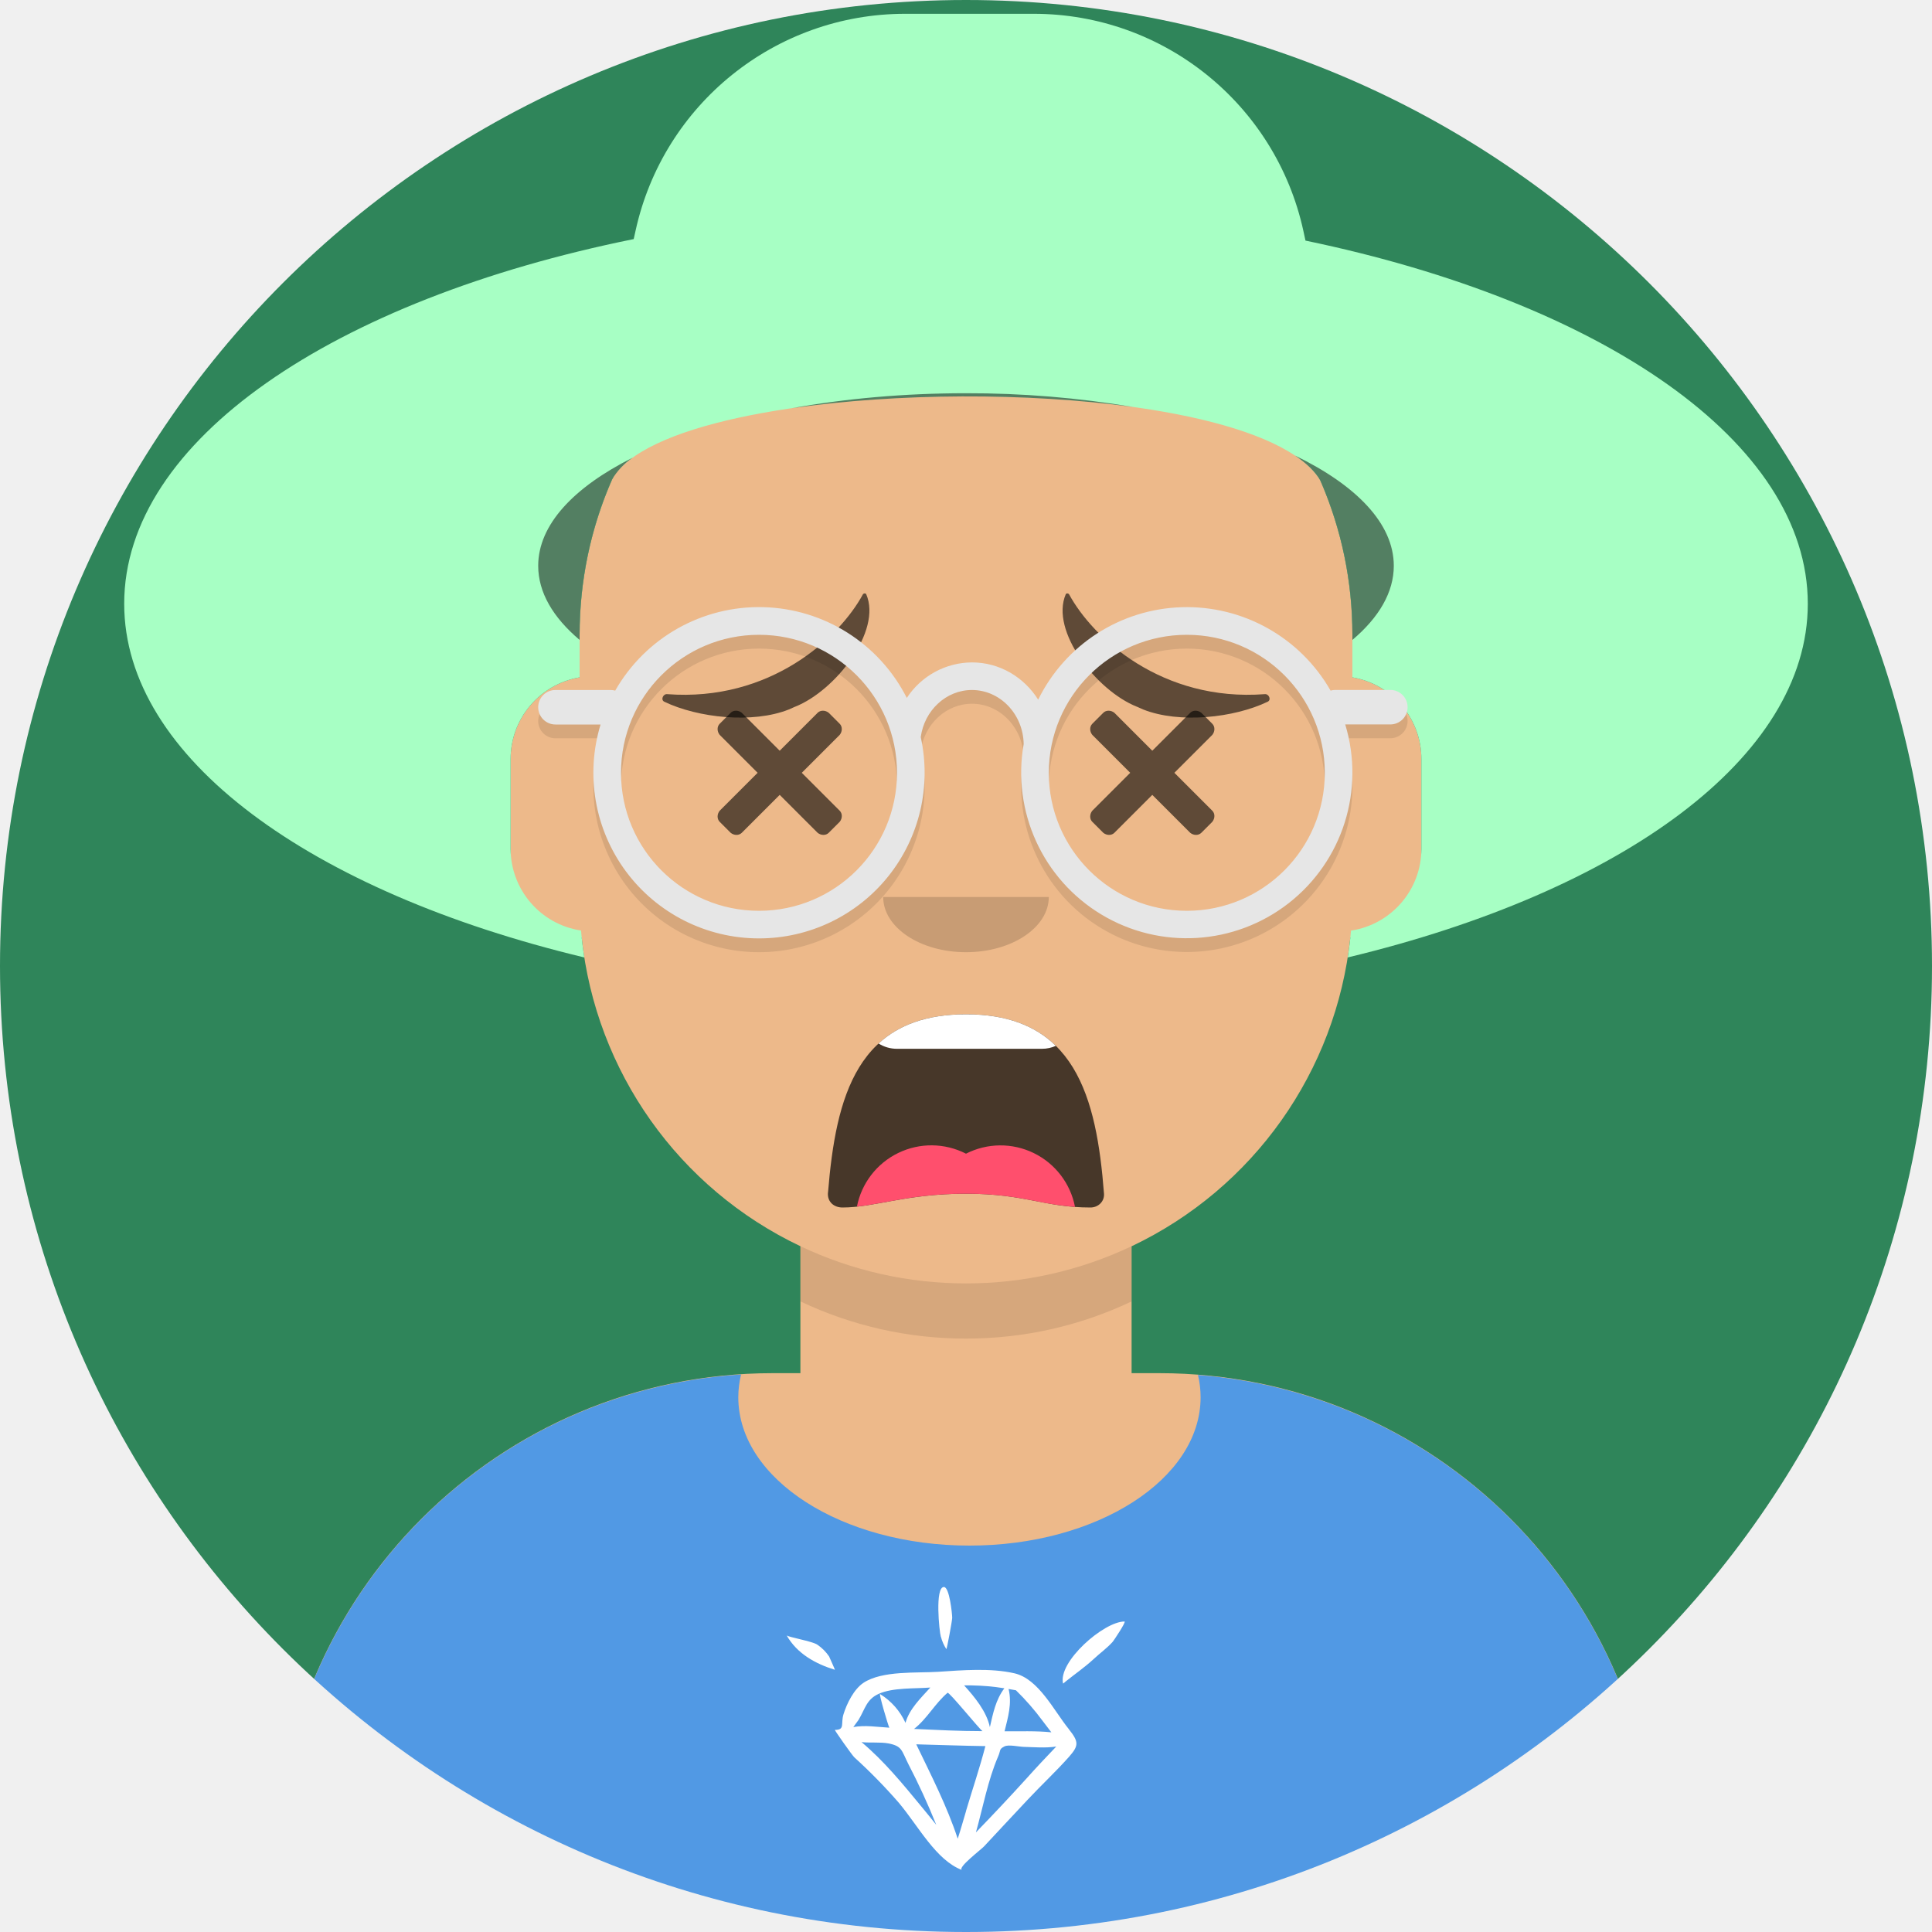
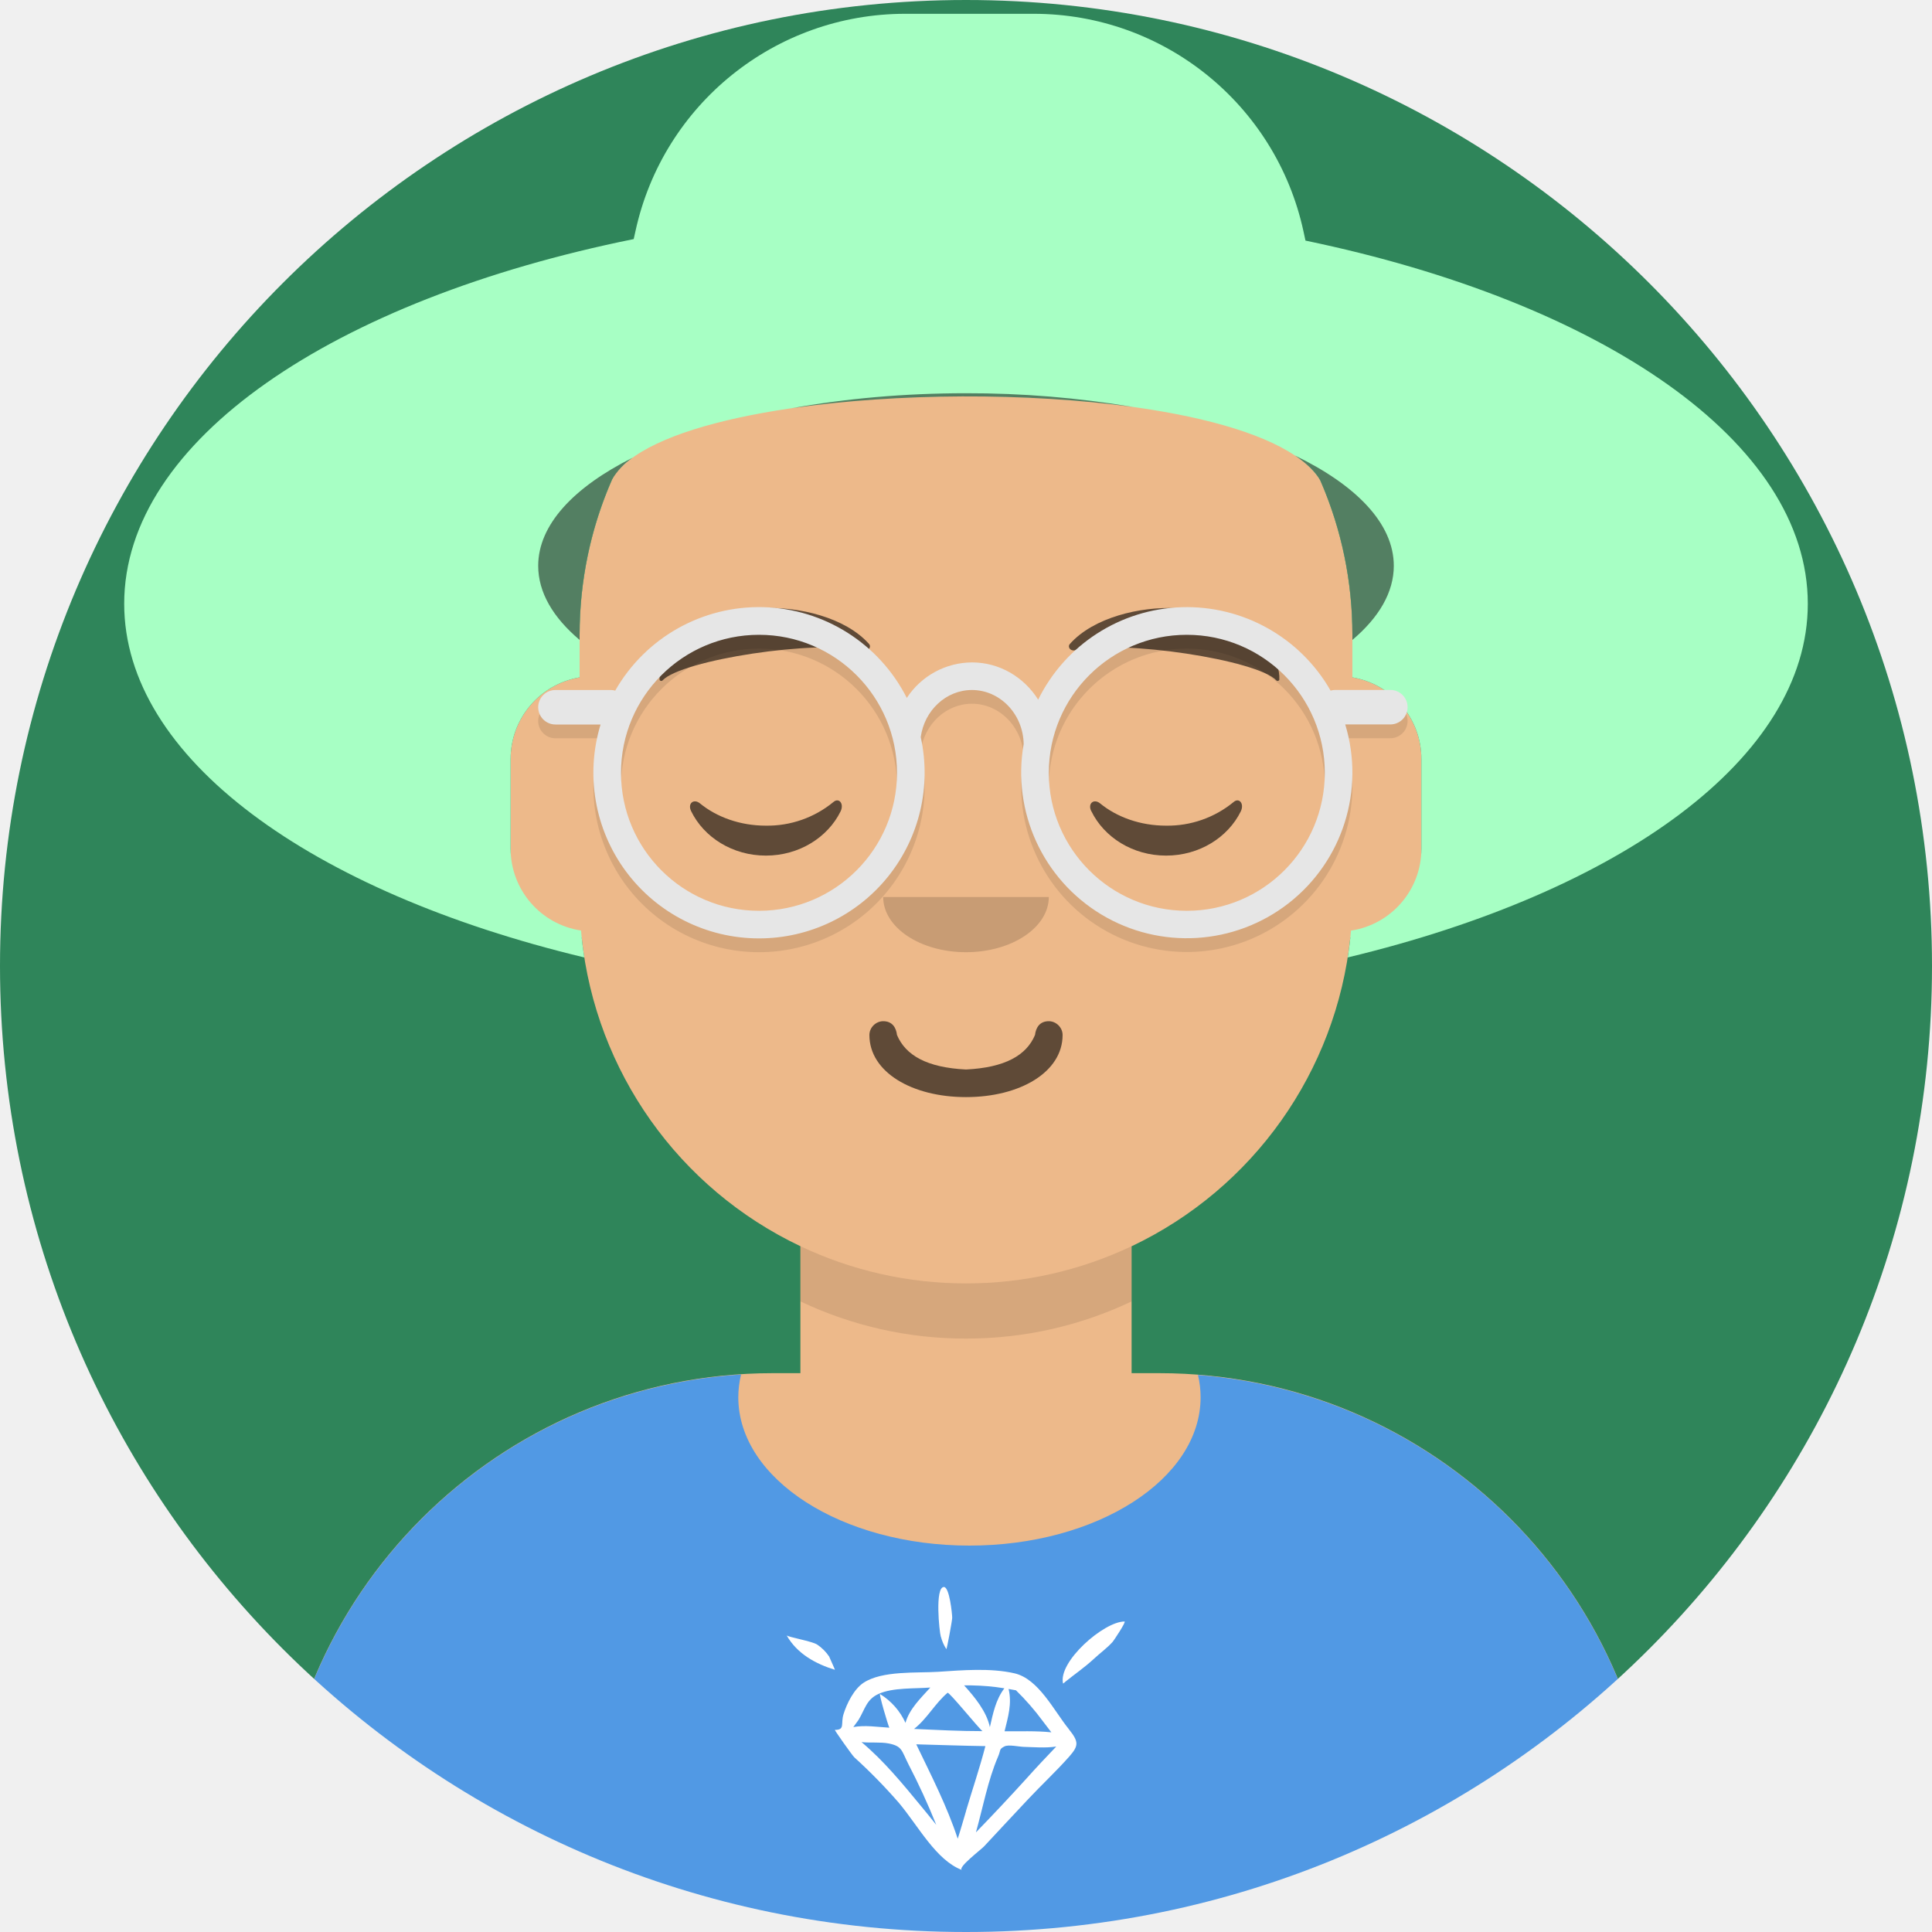
<svg xmlns="http://www.w3.org/2000/svg" viewBox="0 0 280 280" fill="none" shape-rendering="auto">
  <mask id="viewboxMask">
    <rect width="280" height="280" rx="140" ry="140" x="0" y="0" fill="#fff" />
  </mask>
  <g mask="url(#viewboxMask)">
    <rect fill="#2F855A" width="280" height="280" x="0" y="0" />
    <g transform="translate(8)">
      <path d="M132 36a56 56 0 0 0-56 56v6.17A12 12 0 0 0 66 110v14a12 12 0 0 0 10.3 11.88 56.04 56.04 0 0 0 31.7 44.73v18.4h-4a72 72 0 0 0-72 72v9h200v-9a72 72 0 0 0-72-72h-4v-18.39a56.04 56.04 0 0 0 31.7-44.73A12 12 0 0 0 198 124v-14a12 12 0 0 0-10-11.83V92a56 56 0 0 0-56-56Z" fill="#edb98a" />
      <path d="M108 180.61v8a55.79 55.79 0 0 0 24 5.39c8.59 0 16.73-1.93 24-5.39v-8a55.79 55.79 0 0 1-24 5.39 55.79 55.79 0 0 1-24-5.39Z" fill="#000" fill-opacity=".1" />
      <g transform="translate(0 170)">
        <path d="M132.5 54C151 54 166 44.37 166 32.5c0-1.1-.13-2.18-.38-3.23A72 72 0 0 1 232 101.05V110H32v-8.95A72 72 0 0 1 99.4 29.2a14.1 14.1 0 0 0-.4 3.3C99 44.37 114 54 132.5 54Z" fill="#5199e4" />
        <g transform="translate(77 58)">
          <path d="M63.78 29.74a320.2 320.2 0 0 1-7.34 7.82c1-3.56 1.74-7.58 3.2-10.96.43-.96.1-1.08.94-1.5.6-.3 2.07.05 2.8.07 1.56.04 3.15.19 4.7-.05-1.45 1.52-2.9 3.05-4.3 4.62ZM48.52 33.8c-2.7-3.28-5.39-6.57-8.66-9.32 1.29.14 2.7-.04 3.96.2 1.94.4 1.83 1 2.82 2.97a99.3 99.3 0 0 1 4.05 8.82c-.71-.9-1.45-1.79-2.17-2.67Zm-9.1-12.53c.96-1.58 1.14-2.98 2.92-3.78 2.06-.94 5.3-.74 7.49-.92-1.37 1.52-3.04 3.1-3.6 5.12a9.54 9.54 0 0 0-3.68-4.17c-.21-.1 1.16 4.55 1.34 4.87-1.72-.1-3.52-.4-5.22-.09l.75-1.03Zm16.4-5.01c1.6.03 3.17.16 4.74.42-1.26 1.67-1.64 3.63-2.1 5.63-.47-2.26-2.2-4.36-3.73-6.05h1.1Zm-3.5 1.07c.24-.16 4.46 5.09 5.07 5.56-3.31 0-6.62-.17-9.92-.32 1.9-1.48 3.02-3.68 4.86-5.24Zm2.7 17.1c-.4 1.35-.78 2.7-1.22 4.05-1.56-4.74-3.86-9.2-6.01-13.68 3.34.09 6.68.21 10.02.26-.82 3.16-1.87 6.24-2.8 9.37Zm7.22-17.46a36.24 36.24 0 0 1 3.87 4.44l1.26 1.65c-2.23-.23-4.54-.13-6.78-.15.5-2.06 1.1-4.01.58-6.13l1.07.19Zm7.65 5.61c-2.16-2.67-4.37-7.26-7.86-8.07-3.48-.8-7.55-.45-11.08-.22-3.07.2-8.08-.2-10.8 1.59-1.39.92-2.42 3-2.9 4.55-.44 1.4.27 2.28-1.25 2.28-.1 0 2.5 3.68 2.81 3.97a78.06 78.06 0 0 1 6.46 6.6c2.83 3.37 5.4 8.33 9.14 9.73-.68-.34 2.8-2.97 3.21-3.42 2.12-2.29 4.25-4.55 6.38-6.83 1.94-2.07 4.05-4.03 5.93-6.15 1.43-1.62 1.44-2.17-.04-4.02ZM36 14c.04.01-.9-2.05-.83-1.92a6.35 6.35 0 0 0-1.73-1.73C32.7 9.85 29.13 9.25 29 9c1.5 2.65 4.17 4.13 7 5ZM51.36 9.2c.17.65.43 1.25.79 1.8.07.08.86-4.18.85-4.55C52.99 5.83 52.6 2 51.8 2c-1.33 0-.67 6.47-.45 7.2ZM77.97 7c-3 0-9.68 5.85-8.9 9a3.35 3.35 0 0 0 .4-.33c1.27-1.02 2.72-2.02 4-3.2.9-.85 1.98-1.61 2.8-2.54.1-.1 2-2.93 1.7-2.93Z" fill-rule="evenodd" clip-rule="evenodd" fill="#fff" />
        </g>
      </g>
      <g transform="translate(78 134)">
-         <path fill-rule="evenodd" clip-rule="evenodd" d="M34 38.86C35.14 24.88 38.24 13.01 54 13c15.76 0 18.92 11.94 20 26 .08 1.12-.83 2-1.96 2-6.69 0-9.37-2-18.05-2-8.7 0-13.24 2-17.9 2-1.15 0-2.2-.74-2.1-2.14Z" fill="#000" fill-opacity=".7" />
-         <path d="M67.02 17.57c-.61.28-1.3.43-2.02.43H44c-.98 0-1.9-.28-2.67-.77C44.23 14.57 48.28 13 54 13c5.95 0 10.1 1.7 13.02 4.57Z" fill="#fff" />
-         <path d="M69.8 40.92a44.2 44.2 0 0 1-5.54-.82c-2.73-.53-5.65-1.1-10.27-1.1-5.02 0-8.66.66-11.74 1.23-1.45.26-2.77.5-4.06.65A11 11 0 0 1 54 33.2a11 11 0 0 1 15.8 7.72Z" fill="#FF4F6D" />
+         <path d="M40 16c0 5.37 6.16 9 14 9s14-3.63 14-9c0-1.1-.95-2-2-2-1.3 0-1.87.9-2 2-1.24 2.94-4.32 4.72-10 5-5.68-.28-8.76-2.06-10-5-.13-1.1-.7-2-2-2-1.05 0-2 .9-2 2Z" fill="#000" fill-opacity=".6" />
      </g>
      <g transform="translate(104 122)">
        <path fill-rule="evenodd" clip-rule="evenodd" d="M16 8c0 4.42 5.37 8 12 8s12-3.58 12-8" fill="#000" fill-opacity=".16" />
      </g>
      <g transform="translate(76 90)">
-         <path d="M34.5 30.7 29 25.2l-5.5 5.5c-.4.4-1.1.4-1.6 0l-1.6-1.6c-.4-.4-.4-1.1 0-1.6l5.5-5.5-5.5-5.5c-.4-.5-.4-1.2 0-1.6l1.6-1.6c.4-.4 1.1-.4 1.6 0l5.5 5.5 5.5-5.5c.4-.4 1.1-.4 1.6 0l1.6 1.6c.4.4.4 1.1 0 1.6L32.2 22l5.5 5.5c.4.4.4 1.1 0 1.6l-1.6 1.6c-.4.4-1.1.4-1.6 0ZM88.5 30.7 83 25.2l-5.5 5.5c-.4.4-1.1.4-1.6 0l-1.6-1.6c-.4-.4-.4-1.1 0-1.6l5.5-5.5-5.5-5.5c-.4-.5-.4-1.2 0-1.6l1.6-1.6c.4-.4 1.1-.4 1.6 0l5.5 5.5 5.5-5.5c.4-.4 1.1-.4 1.6 0l1.6 1.6c.4.4.4 1.1 0 1.6L86.2 22l5.5 5.5c.4.4.4 1.1 0 1.6l-1.6 1.6c-.4.4-1.1.4-1.6 0Z" fill="#000" fill-opacity=".6" />
+         <path d="M16.16 27.55c1.85 3.8 6 6.45 10.84 6.45 4.81 0 8.96-2.63 10.82-6.4.55-1.13-.24-2.05-1.03-1.37a15.05 15.05 0 0 1-9.8 3.43c-3.73 0-7.12-1.24-9.55-3.23-.9-.73-1.82.01-1.28 1.12ZM74.16 27.55c1.85 3.8 6 6.45 10.84 6.45 4.81 0 8.96-2.63 10.82-6.4.55-1.13-.24-2.05-1.03-1.37a15.05 15.05 0 0 1-9.8 3.43c-3.74 0-7.13-1.24-9.56-3.23-.9-.73-1.82.01-1.28 1.12Z" fill-rule="evenodd" clip-rule="evenodd" fill="#000" fill-opacity=".6" />
      </g>
      <g transform="translate(76 82)">
-         <path d="m31.23 20.42-.9.4c-5.25 2.09-13.2 1.21-18.05-1.12-.57-.27-.18-1.15.4-1.1 14.92 1.14 24.96-8.15 28.37-14.45.1-.18.41-.2.49-.03 2.3 5.32-4.45 13.98-10.3 16.3ZM80.77 20.42l.9.4c5.25 2.09 13.2 1.21 18.05-1.12.57-.27.18-1.15-.4-1.1-14.92 1.14-24.96-8.15-28.37-14.45-.1-.18-.41-.2-.49-.03-2.3 5.32 4.45 13.98 10.3 16.3Z" fill-rule="evenodd" clip-rule="evenodd" fill="#000" fill-opacity=".6" />
+         <path d="M26.55 6.15c-5.8.27-15.2 4.49-14.96 10.34.01.18.3.27.43.12 2.76-2.96 22.32-5.95 29.2-4.36.64.14 1.12-.48.72-.93-3.43-3.85-10.2-5.43-15.4-5.18ZM86.45 6.15c5.8.27 15.2 4.49 14.96 10.34-.01.18-.3.27-.43.12-2.76-2.96-22.32-5.95-29.2-4.36-.64.14-1.12-.48-.72-.93 3.43-3.85 10.2-5.43 15.4-5.18Z" fill-rule="evenodd" clip-rule="evenodd" fill="#000" fill-opacity=".6" />
      </g>
      <g transform="translate(-1)">
        <path d="M188.32 138.76C227.9 129.26 255 109.87 255 87.5c0-23.5-29.92-43.72-72.8-52.63l-.31-1.43A40 40 0 0 0 142.82 2h-18.64a40 40 0 0 0-39.07 31.44l-.27 1.21C41.41 43.45 11 63.8 11 87.5c0 22.37 27.1 41.76 66.68 51.26-.2-1.28-.36-2.58-.47-3.9A12 12 0 0 1 67 123v-13a12 12 0 0 1 10-11.83V92c0-8 1.68-15.62 4.7-22.51 8.61-15.69 92.73-16.49 102.66.16A55.82 55.82 0 0 1 189 92v6.17A12 12 0 0 1 199 110v13a12 12 0 0 1-10.2 11.87 56.06 56.06 0 0 1-.48 3.9Z" fill="#a7ffc4" />
        <path d="M189 92.74c3.85-3.25 6-6.9 6-10.74 0-6.08-5.38-11.65-14.32-15.98 1.64 1.1 2.9 2.3 3.68 3.63A55.82 55.82 0 0 1 189 92v.74ZM157.26 58.99a144.36 144.36 0 0 0-24.26-2c-8.98 0-17.52.78-25.22 2.17 15.16-2.2 34.11-2.3 49.48-.17ZM84.69 66.33C76.12 70.62 71 76.07 71 82c0 3.85 2.15 7.49 6 10.74V92c0-8 1.68-15.62 4.7-22.51a9.94 9.94 0 0 1 2.99-3.16Z" fill="#000" fill-opacity=".5" />
      </g>
      <g transform="translate(49 72)" />
      <g transform="translate(62 42)">
        <g fill-rule="evenodd" clip-rule="evenodd">
          <path d="M40 96a24 24 0 0 1-22.96-31H10.5a2.5 2.5 0 0 1 0-5h8c.23 0 .45.03.66.09a24 24 0 0 1 42.26 1.06A11.36 11.36 0 0 1 70.86 56c4.01 0 7.55 2.14 9.6 5.4a24 24 0 0 1 42.38-1.31c.2-.06.43-.1.66-.1h8a2.5 2.5 0 1 1 0 5h-6.54a24 24 0 1 1-46.6 2.83c-.08-4.37-3.45-7.83-7.5-7.83-3.73 0-6.89 2.94-7.42 6.83A24 24 0 0 1 40 96Zm0-4a20 20 0 1 0 0-40 20 20 0 0 0 0 40Zm82-20a20 20 0 1 1-40 0 20 20 0 0 1 40 0Z" fill="#000" fill-opacity=".1" />
          <path d="M40 94a24 24 0 0 1-22.96-31H10.5a2.5 2.5 0 0 1 0-5h8c.23 0 .45.03.66.09a24 24 0 0 1 42.26 1.06A11.36 11.36 0 0 1 70.86 54c4.01 0 7.55 2.14 9.6 5.4a24 24 0 0 1 42.38-1.31c.2-.06.43-.1.66-.1h8a2.5 2.5 0 1 1 0 5h-6.54a24 24 0 1 1-46.6 2.84c-.08-4.37-3.45-7.83-7.5-7.83-3.73 0-6.89 2.94-7.42 6.83A24 24 0 0 1 40 94Zm0-4a20 20 0 1 0 0-40 20 20 0 0 0 0 40Zm82-20a20 20 0 1 1-40 0 20 20 0 0 1 40 0Z" fill="#e6e6e6" />
        </g>
      </g>
    </g>
  </g>
</svg>
